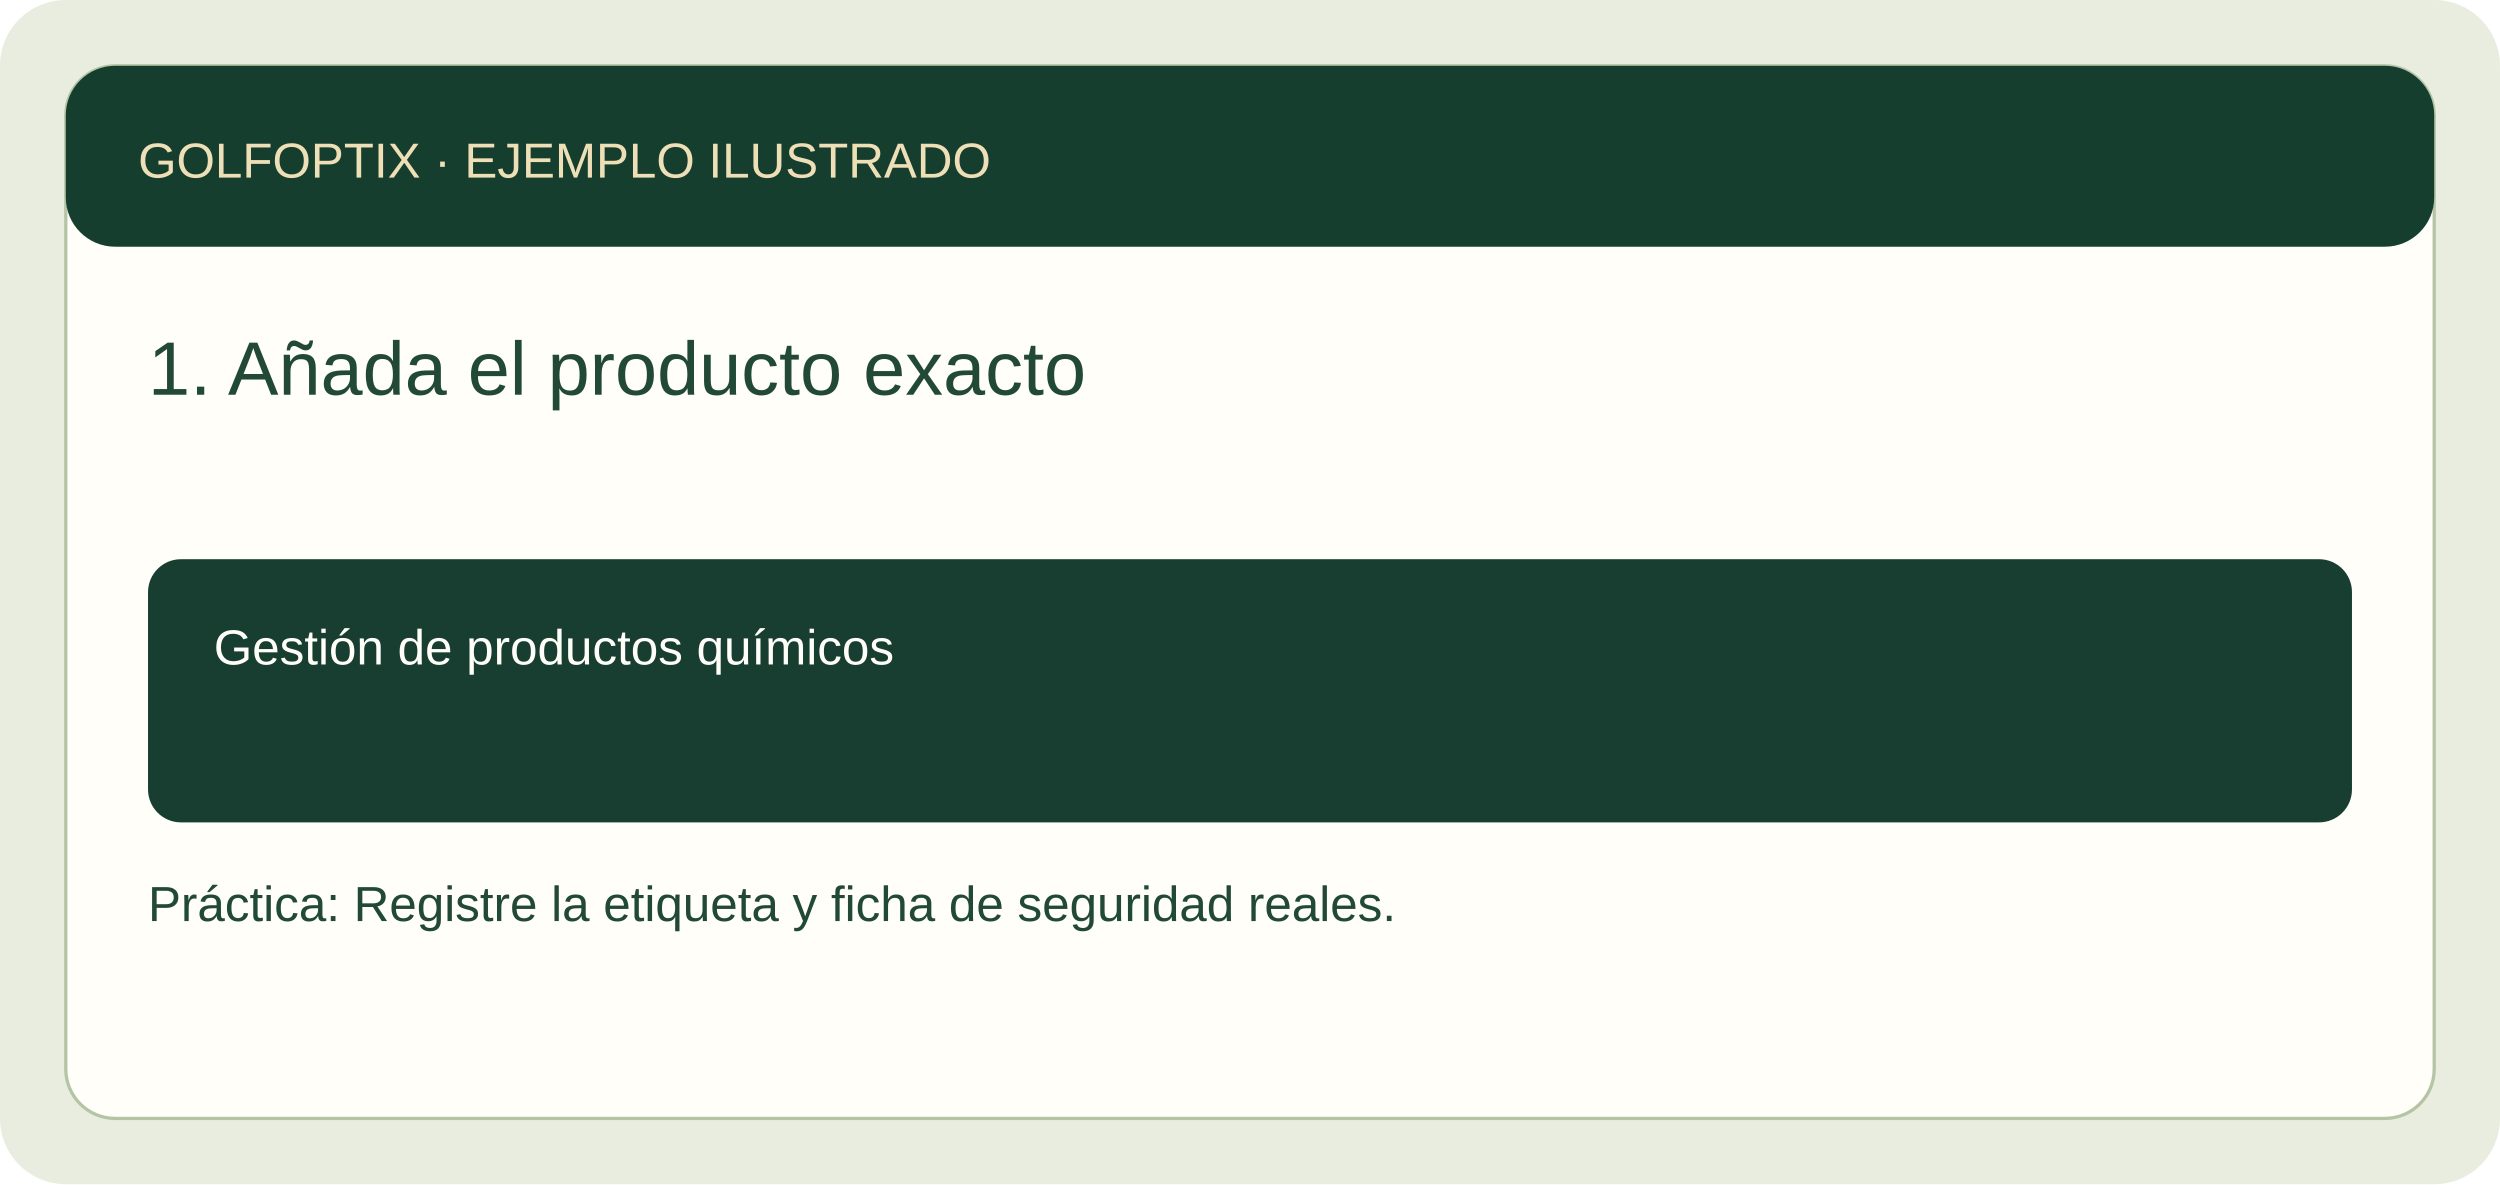
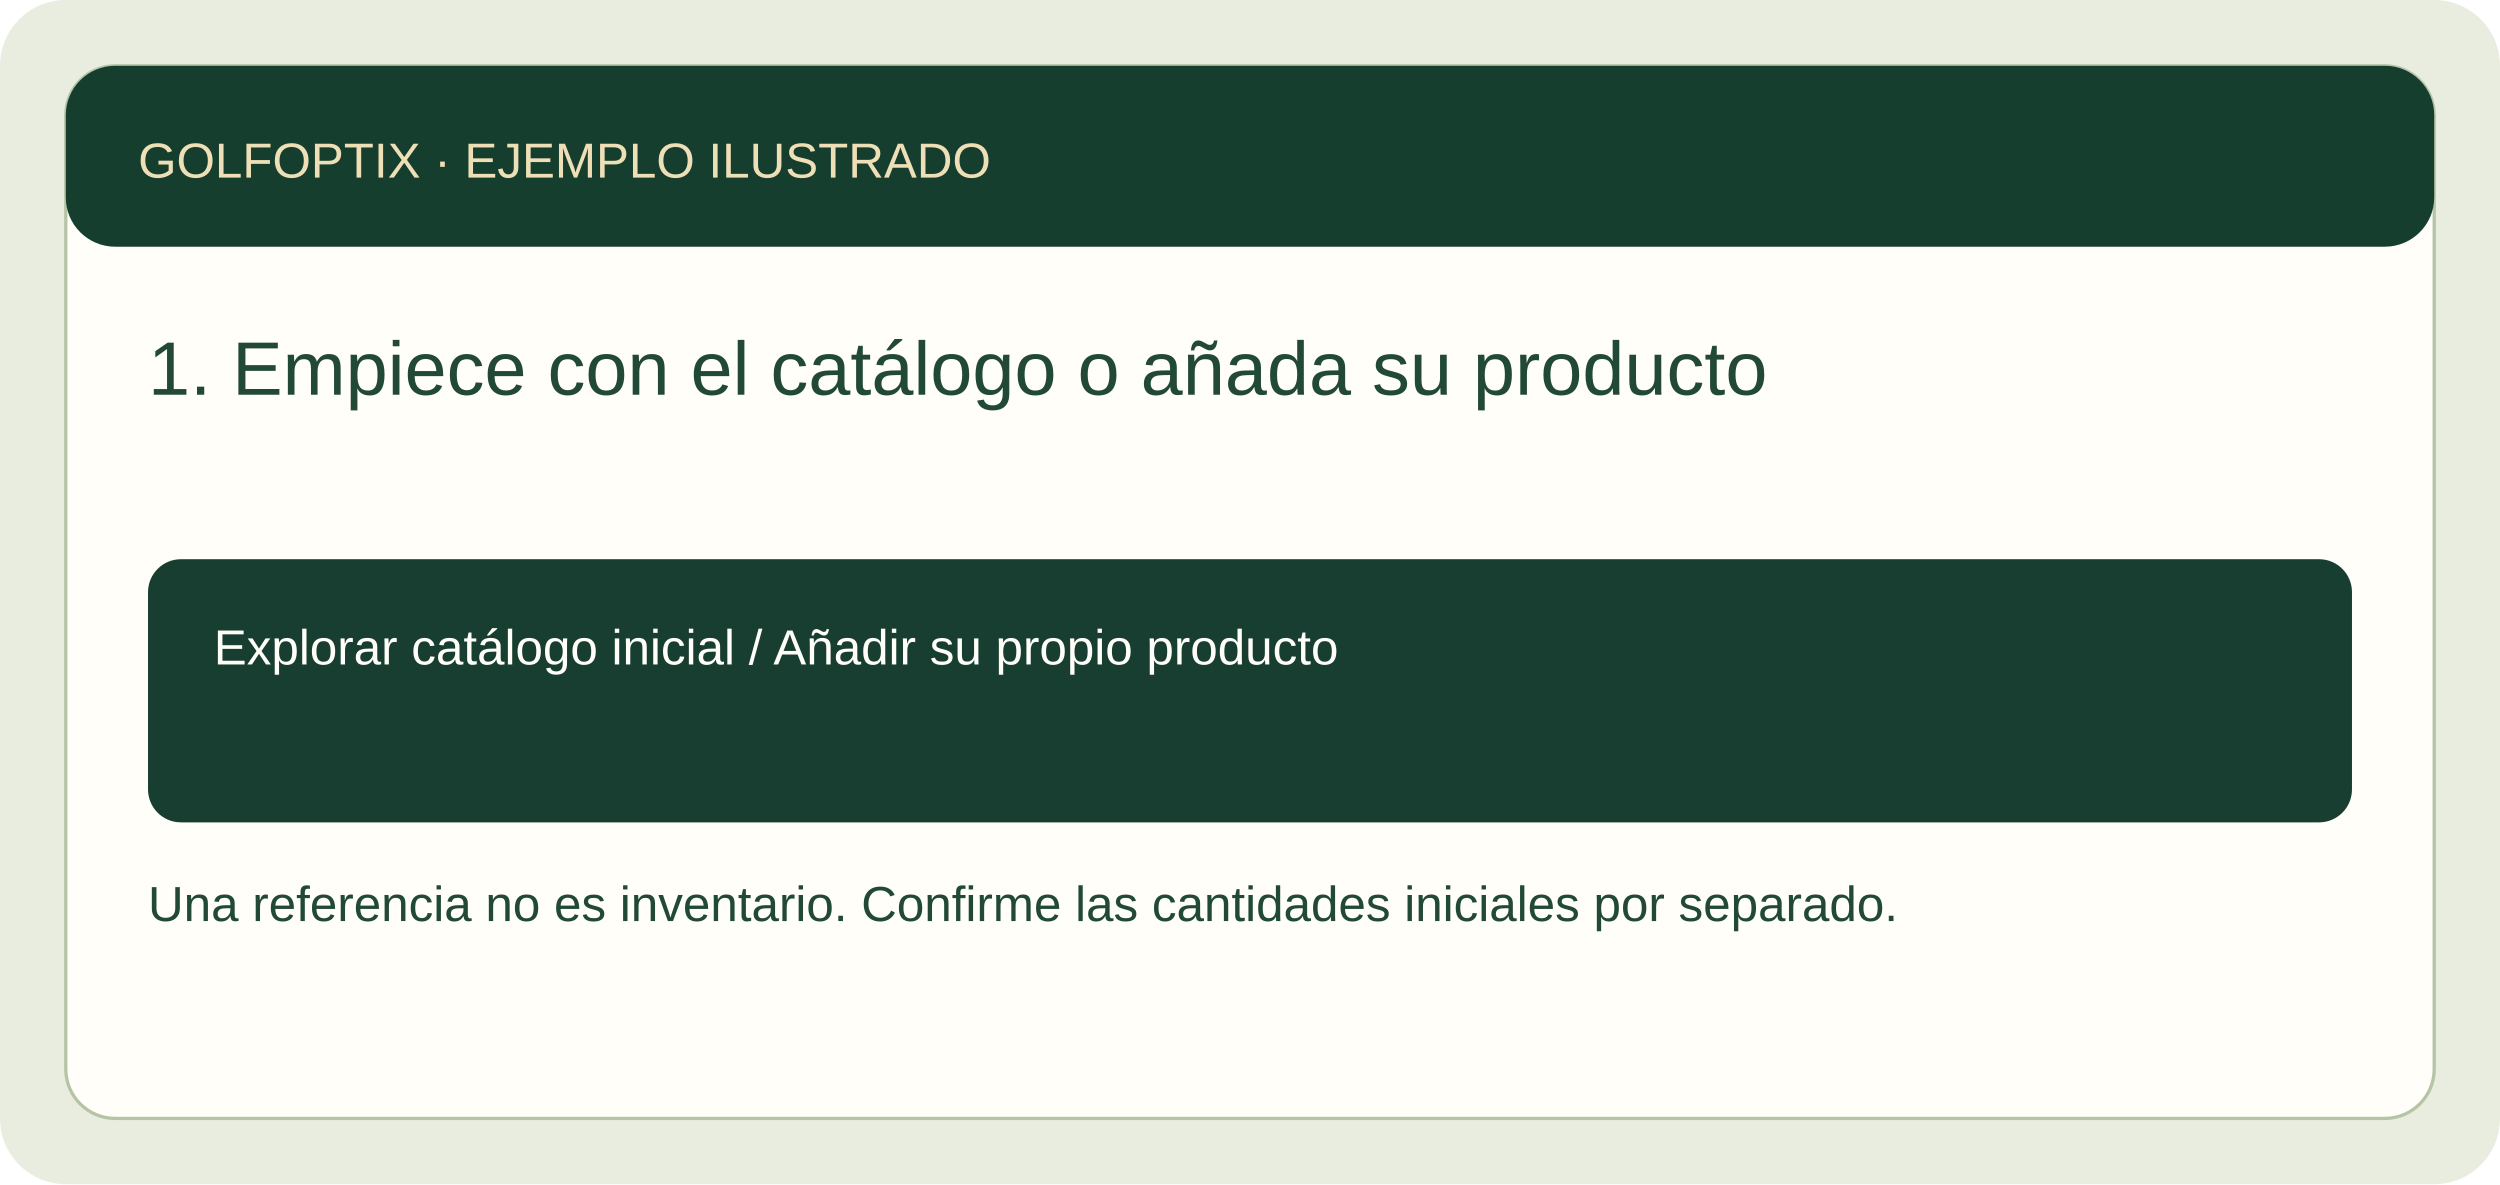
<svg xmlns="http://www.w3.org/2000/svg" width="760" height="360" viewBox="0 0 760 360">
  <rect width="760" height="360" rx="20" fill="#e8eddf" />
  <rect x="20" y="20" width="720" height="320" rx="15" fill="#fffef8" stroke="#b5c4a5" />
  <rect x="20" y="20" width="720" height="55" rx="15" fill="#153e2e" />
  <g font-family="Arial">
    <text x="42" y="54" font-size="15" fill="#efdfb6">GOLFOPTIX · EJEMPLO ILUSTRADO</text>
-     <text x="45" y="120" font-size="23" fill="#214936">1. Añada el producto exacto</text>
+     <text x="45" y="120" font-size="23" fill="#214936">1. Empiece con el catálogo o añada su producto</text>
    <rect x="45" y="170" width="670" height="80" rx="10" fill="#173e30" />
-     <text x="65" y="202" font-size="15" fill="#fffef8">Gestión de productos químicos</text>
-     <text x="45" y="280" font-size="15" fill="#214936">Práctica: Registre la etiqueta y ficha de seguridad reales.</text>
+     <text x="65" y="202" font-size="15" fill="#fffef8">Explorar catálogo inicial / Añadir su propio producto</text>
+     <text x="45" y="280" font-size="15" fill="#214936">Una referencia no es inventario. Confirme las cantidades iniciales por separado.</text>
  </g>
</svg>
